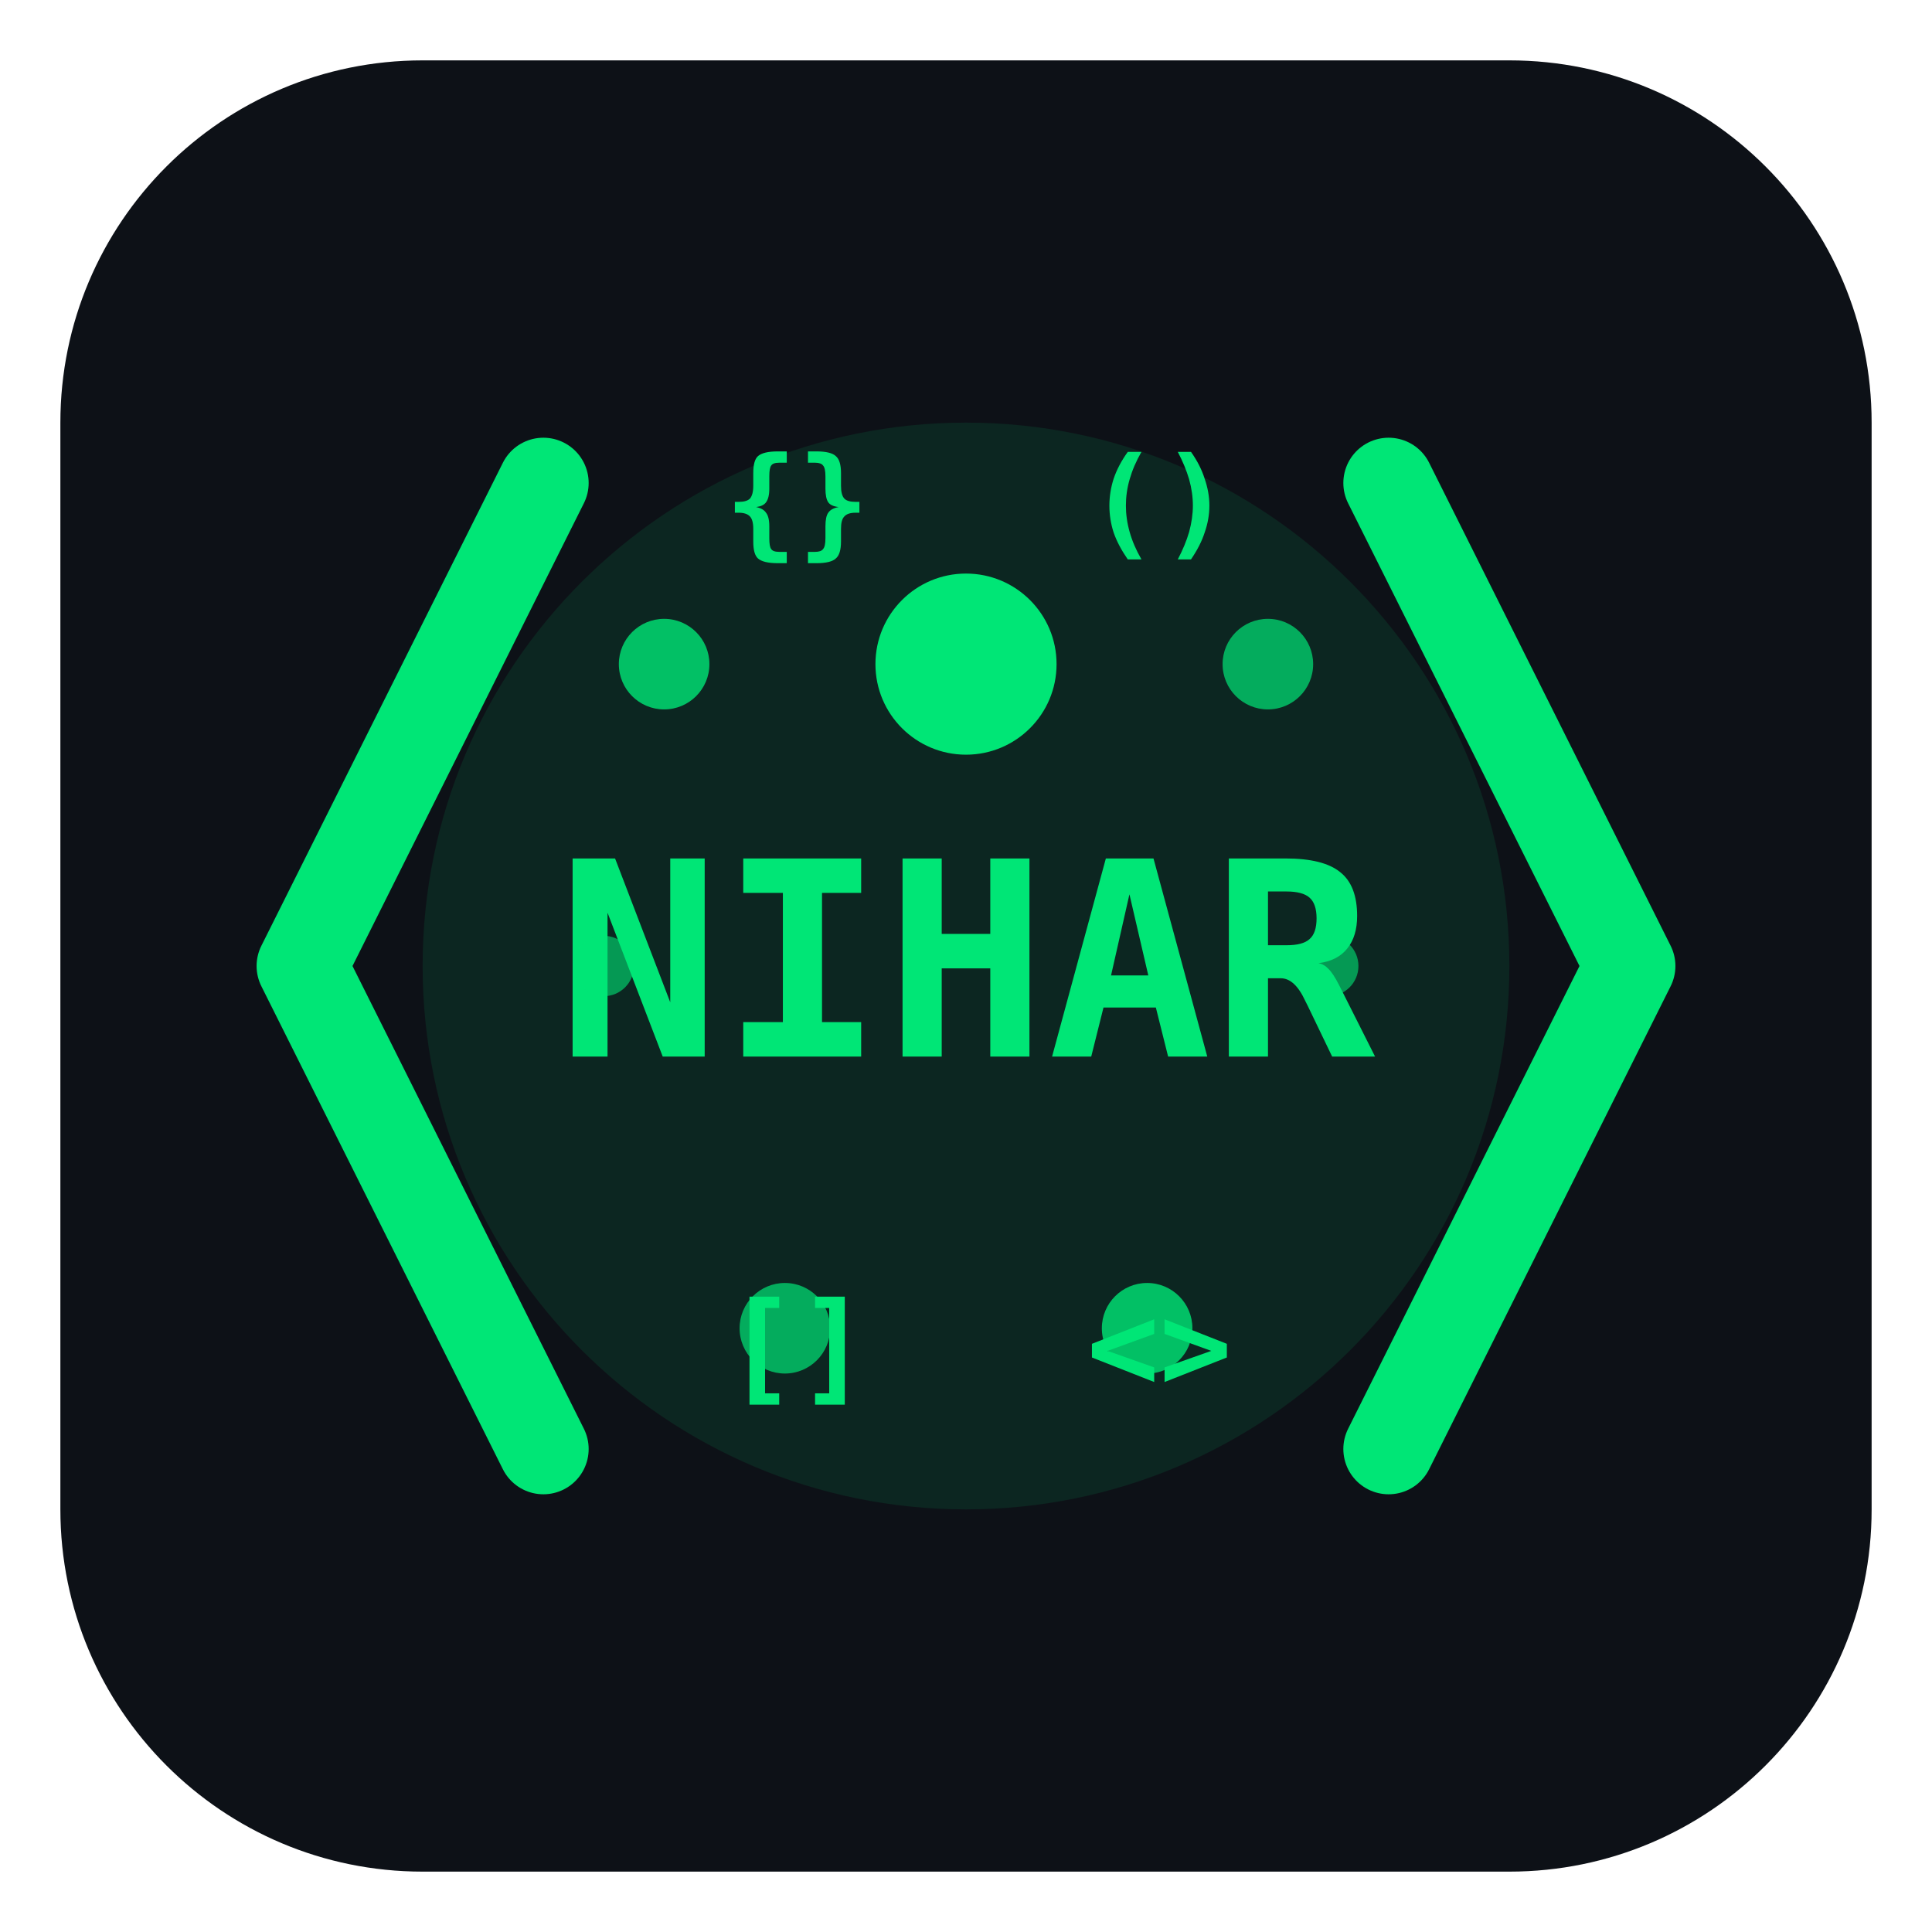
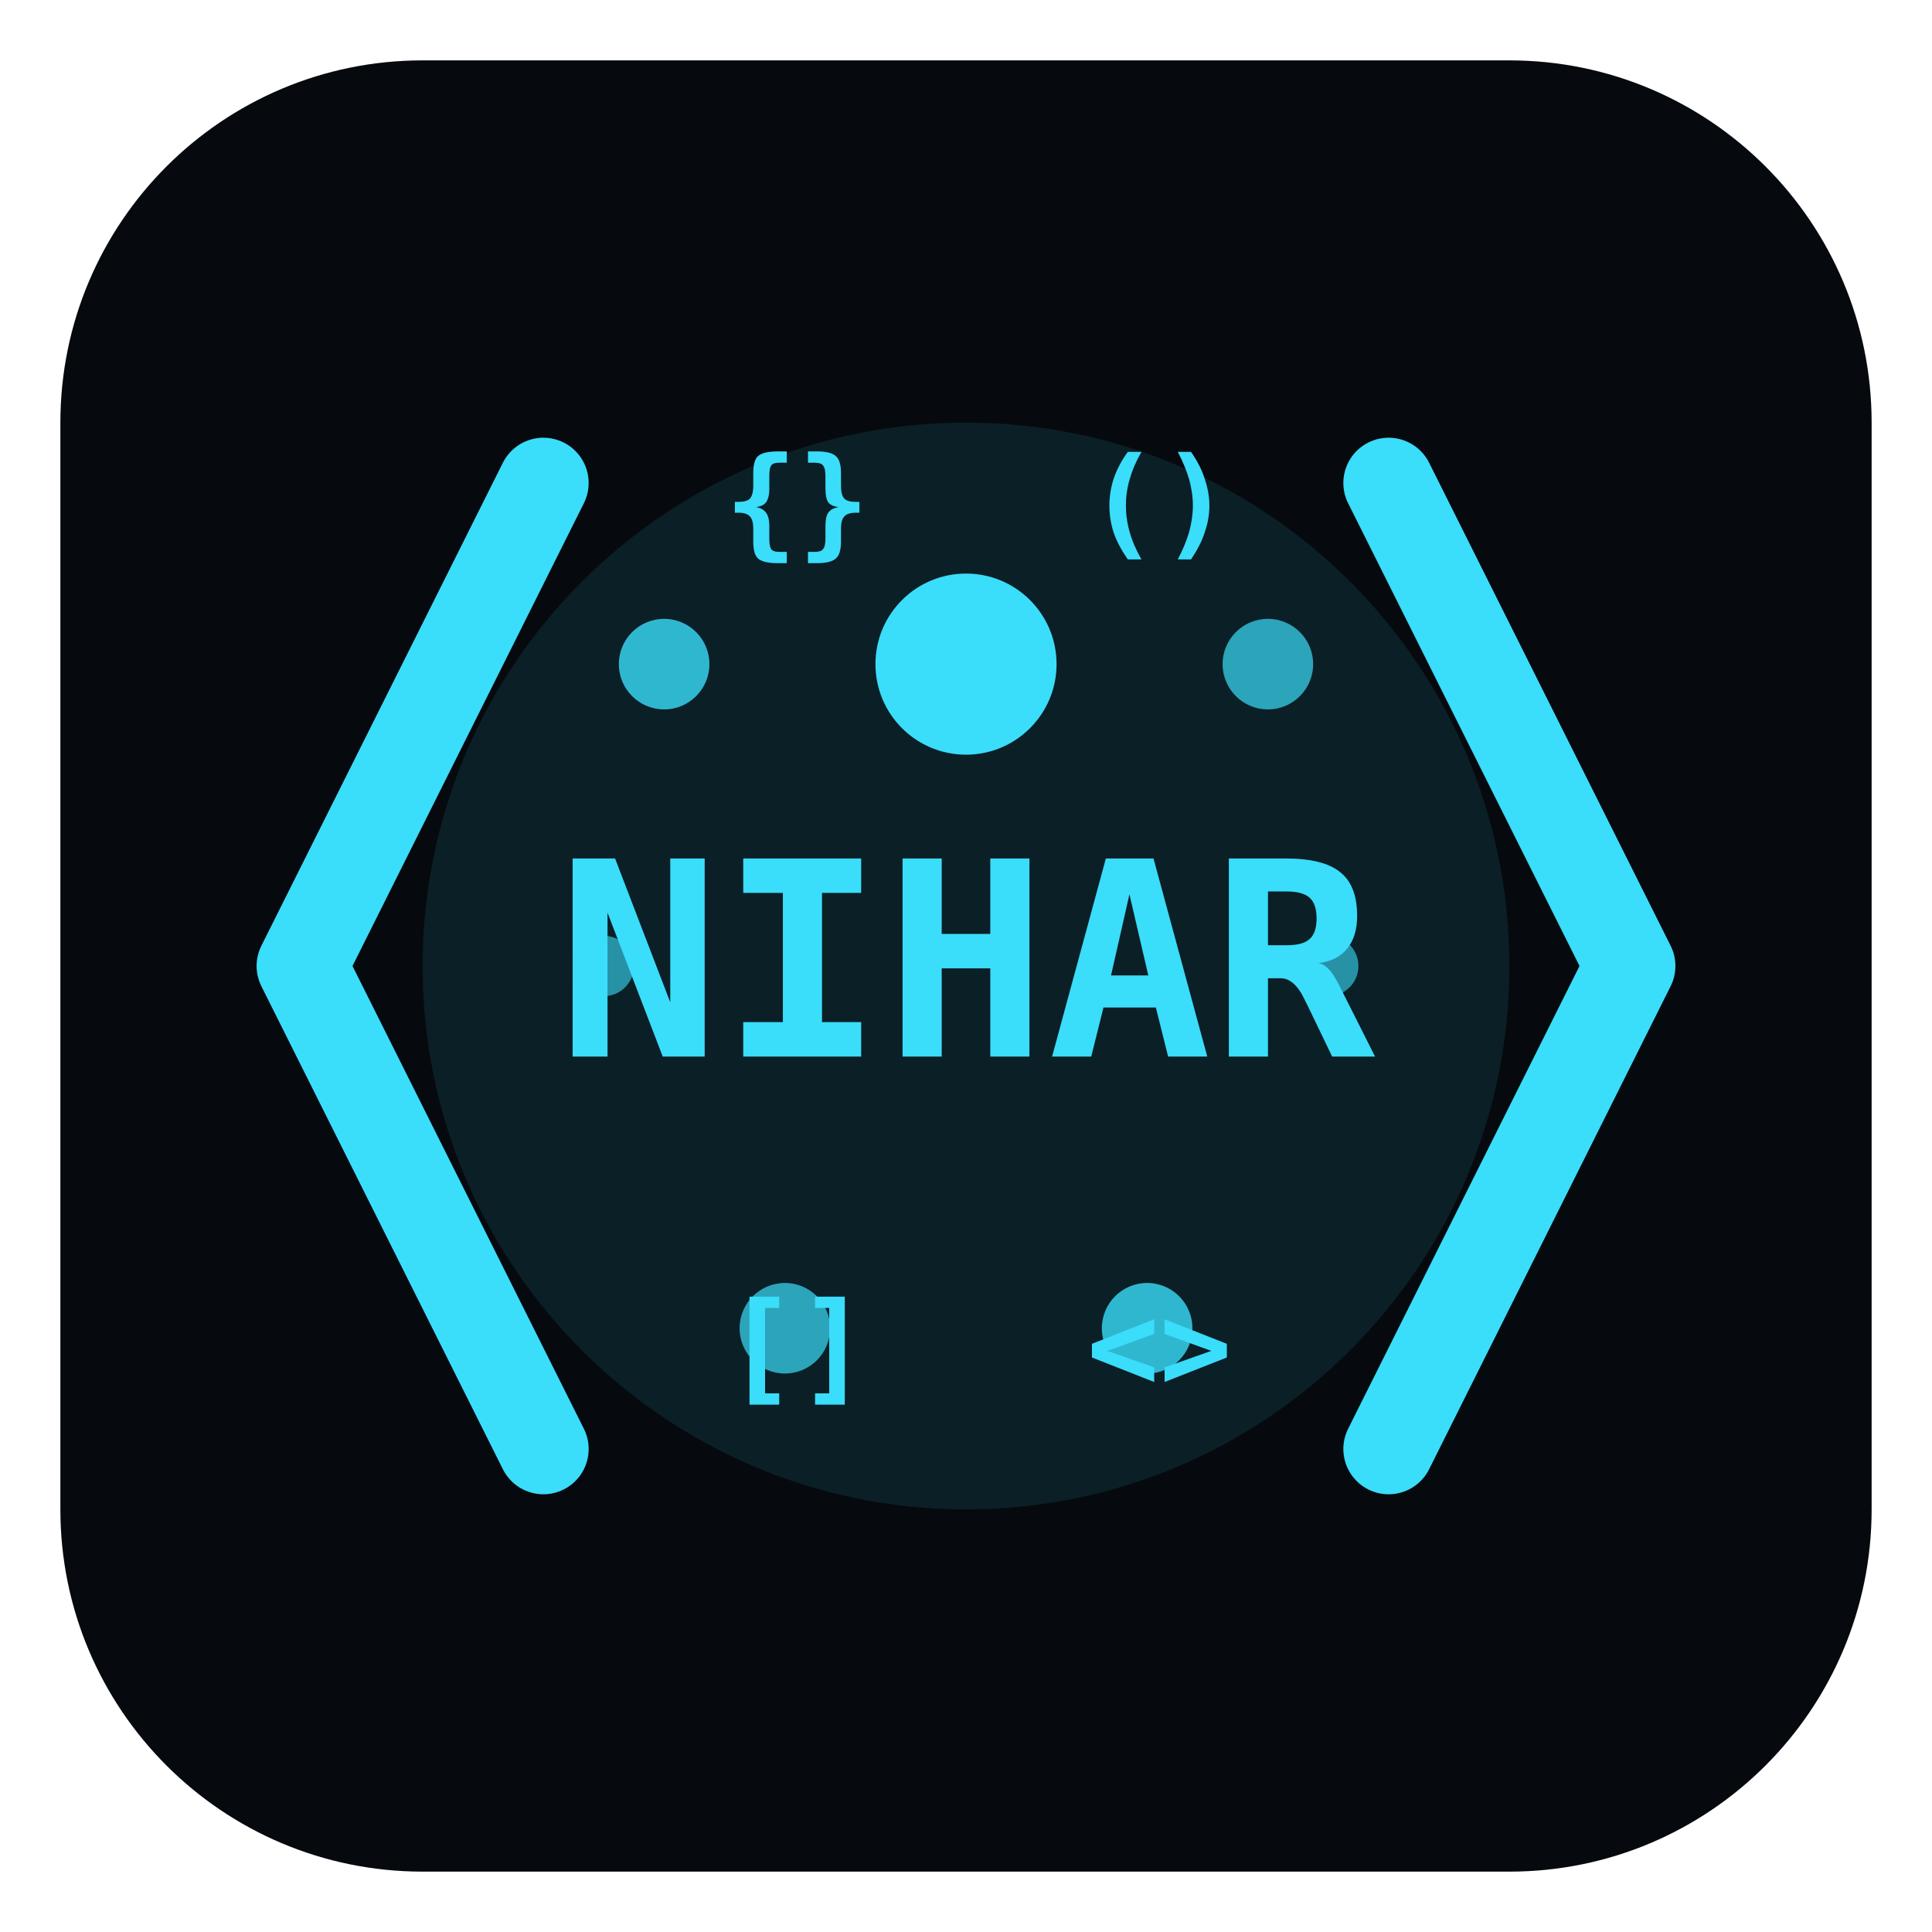
<svg xmlns="http://www.w3.org/2000/svg" viewBox="0 0 64 64">
-   <rect x="2" y="2" width="60" height="60" rx="12" ry="12" fill="#0d1117" />
-   <path d="M18 16 L10 32 L18 48" stroke="#00e676" stroke-width="3" fill="none" stroke-linecap="round" stroke-linejoin="round" />
-   <path d="M46 16 L54 32 L46 48" stroke="#00e676" stroke-width="3" fill="none" stroke-linecap="round" stroke-linejoin="round" />
-   <circle cx="32" cy="32" r="18" fill="#00e676" opacity="0.1" />
-   <text x="32" y="35" fill="#00e676" font-family="monospace" font-size="9" font-weight="bold" text-anchor="middle">NIHAR</text>
-   <circle cx="32" cy="22" r="3" fill="#00e676" />
-   <circle cx="22" cy="22" r="1.5" fill="#00e676" opacity="0.8" />
-   <circle cx="42" cy="22" r="1.5" fill="#00e676" opacity="0.7" />
-   <circle cx="38" cy="44" r="1.5" fill="#00e676" opacity="0.8" />
-   <circle cx="26" cy="44" r="1.5" fill="#00e676" opacity="0.7" />
-   <circle cx="20" cy="32" r="1" fill="#00e676" opacity="0.6" />
-   <circle cx="44" cy="32" r="1" fill="#00e676" opacity="0.6" />
-   <text x="24" y="18" fill="#00e676" font-family="monospace" font-size="4" font-weight="bold">{}</text>
-   <text x="36" y="18" fill="#00e676" font-family="monospace" font-size="4" font-weight="bold">()</text>
-   <text x="24" y="46" fill="#00e676" font-family="monospace" font-size="4" font-weight="bold">[]</text>
-   <text x="36" y="46" fill="#00e676" font-family="monospace" font-size="4" font-weight="bold">&lt;&gt;</text>
+   <rect x="2" y="2" width="60" height="60" rx="12" ry="12" fill="#060a0e" />
+   <path d="M18 16 L10 32 L18 48" stroke="#3addfa" stroke-width="3" fill="none" stroke-linecap="round" stroke-linejoin="round" />
+   <path d="M46 16 L54 32 L46 48" stroke="#3addfa" stroke-width="3" fill="none" stroke-linecap="round" stroke-linejoin="round" />
+   <circle cx="32" cy="32" r="18" fill="#3addfa" opacity="0.1" />
+   <text x="32" y="35" fill="#3addfa" font-family="monospace" font-size="9" font-weight="bold" text-anchor="middle">NIHAR</text>
+   <circle cx="32" cy="22" r="3" fill="#3addfa" />
+   <circle cx="22" cy="22" r="1.5" fill="#3addfa" opacity="0.8" />
+   <circle cx="42" cy="22" r="1.5" fill="#3addfa" opacity="0.7" />
+   <circle cx="38" cy="44" r="1.5" fill="#3addfa" opacity="0.8" />
+   <circle cx="26" cy="44" r="1.5" fill="#3addfa" opacity="0.7" />
+   <circle cx="20" cy="32" r="1" fill="#3addfa" opacity="0.6" />
+   <circle cx="44" cy="32" r="1" fill="#3addfa" opacity="0.6" />
+   <text x="24" y="18" fill="#3addfa" font-family="monospace" font-size="4" font-weight="bold">{}</text>
+   <text x="36" y="18" fill="#3addfa" font-family="monospace" font-size="4" font-weight="bold">()</text>
+   <text x="24" y="46" fill="#3addfa" font-family="monospace" font-size="4" font-weight="bold">[]</text>
+   <text x="36" y="46" fill="#3addfa" font-family="monospace" font-size="4" font-weight="bold">&lt;&gt;</text>
</svg>
